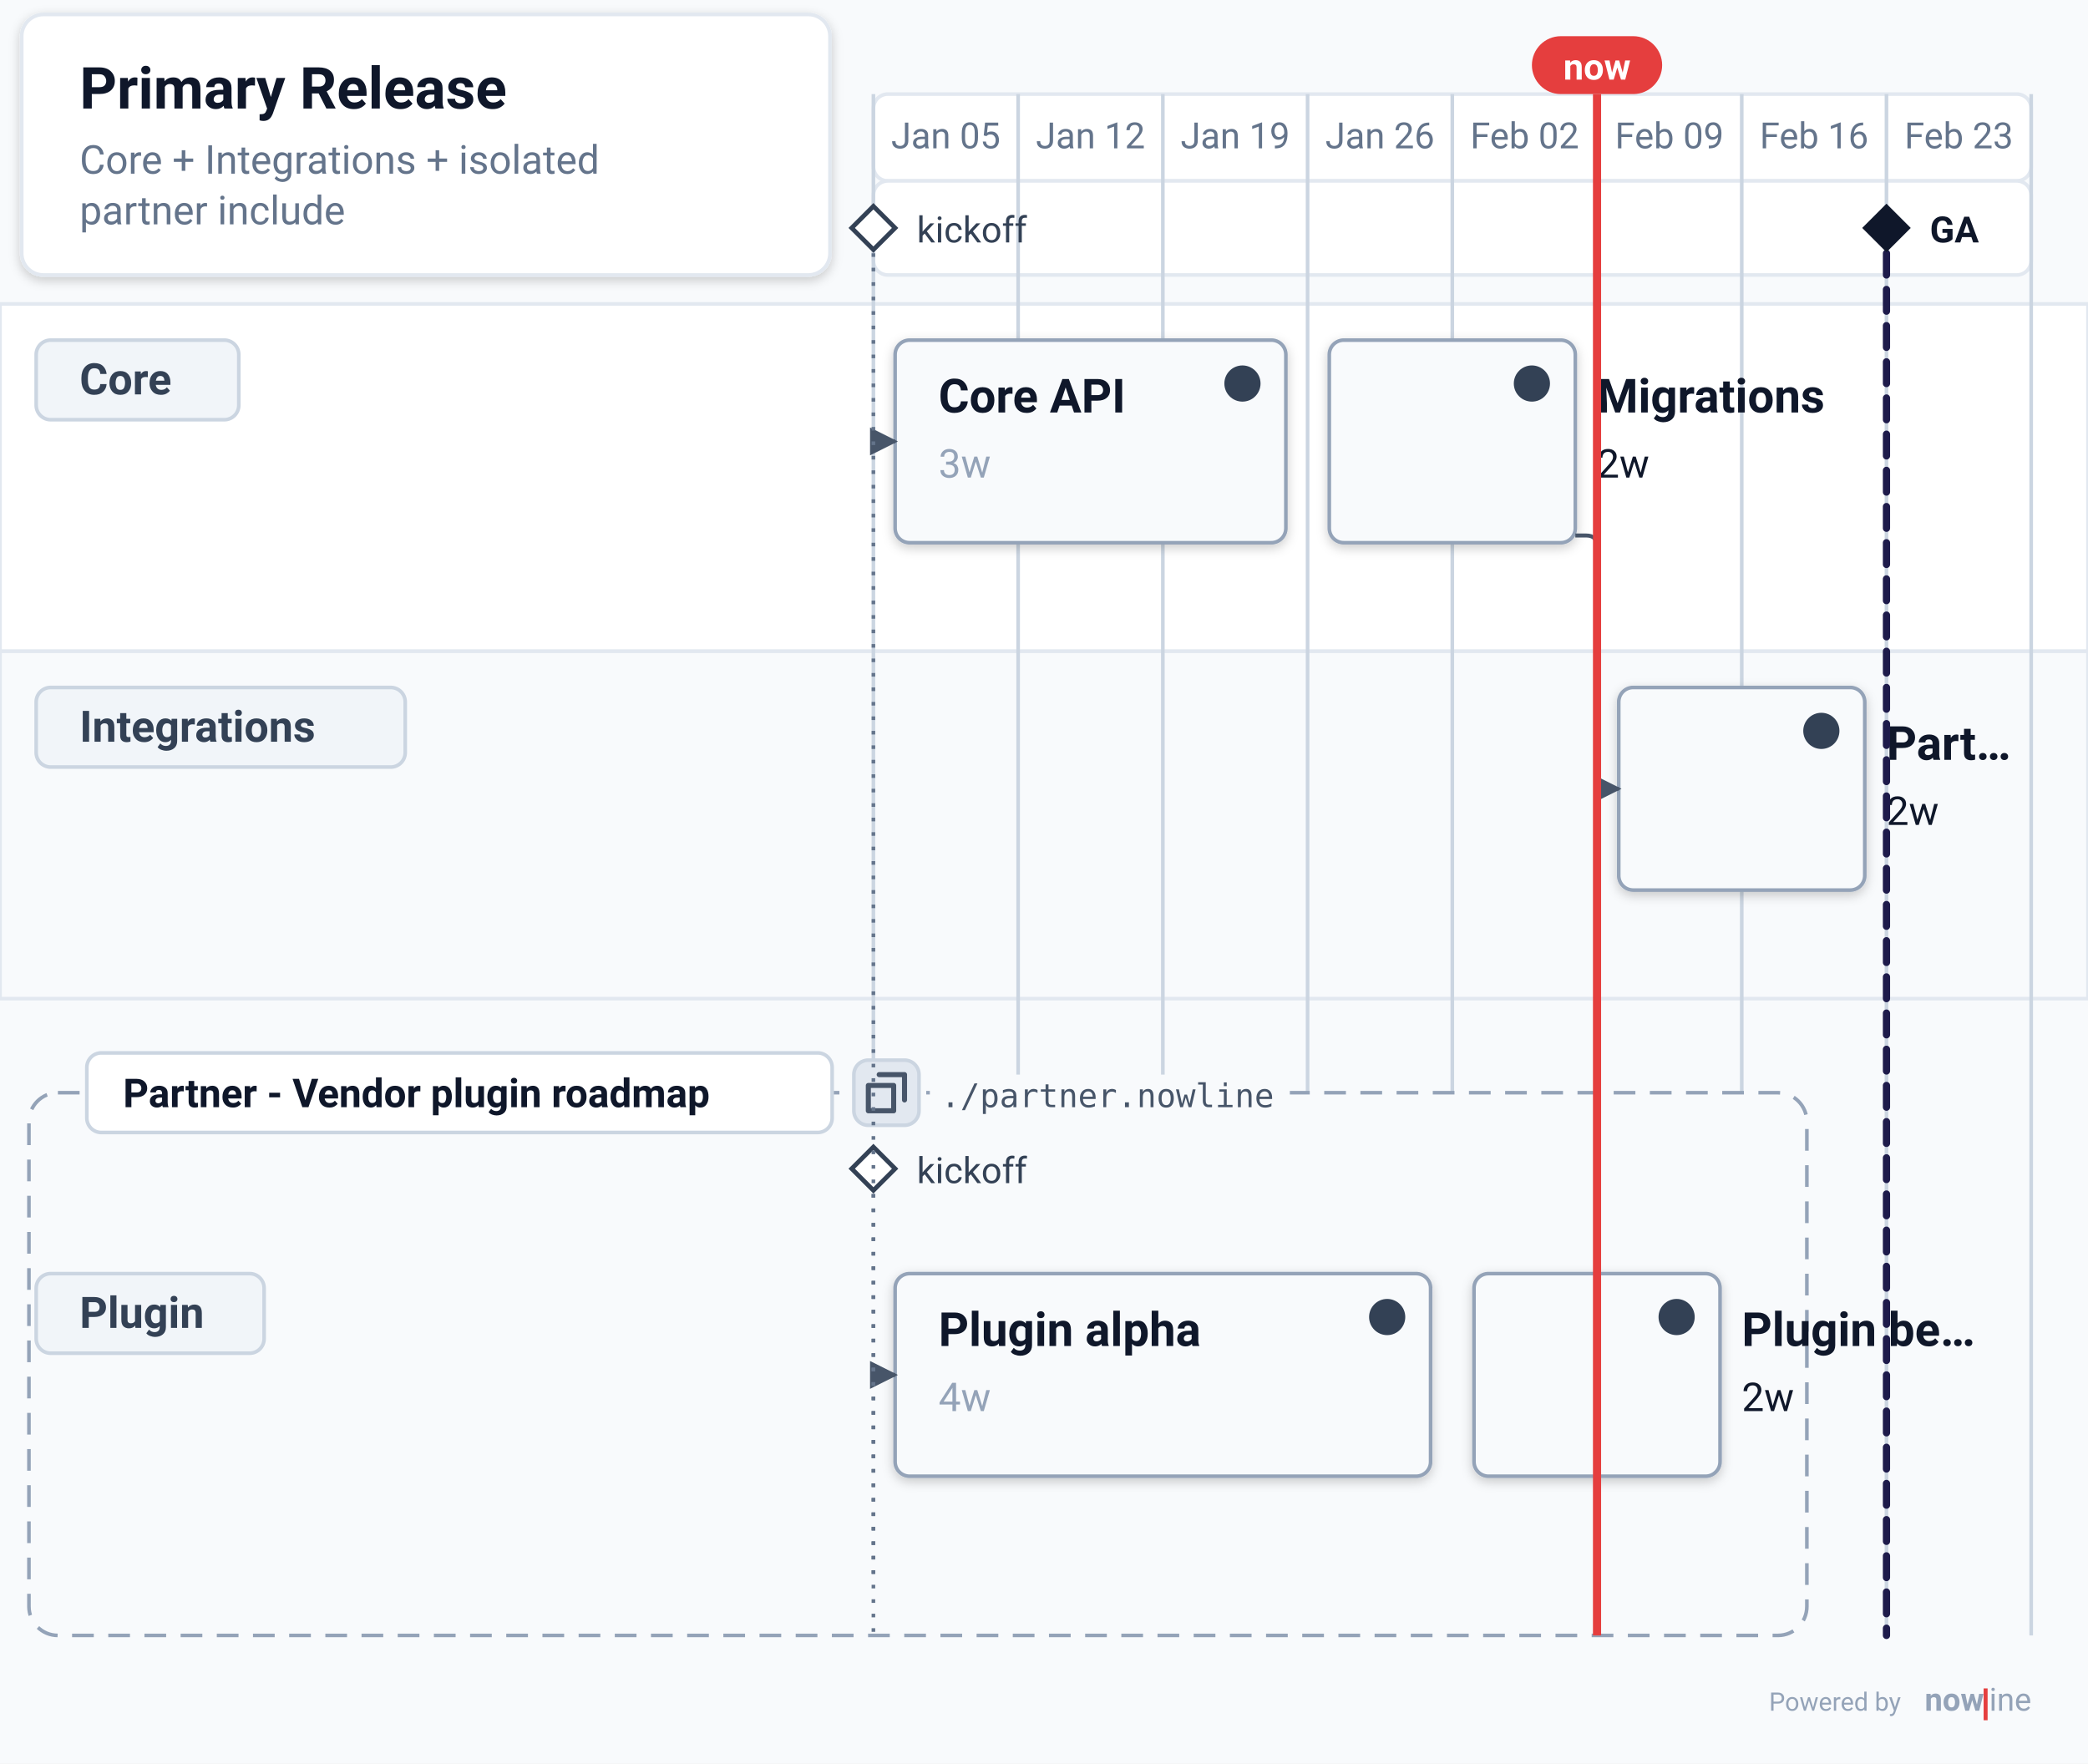
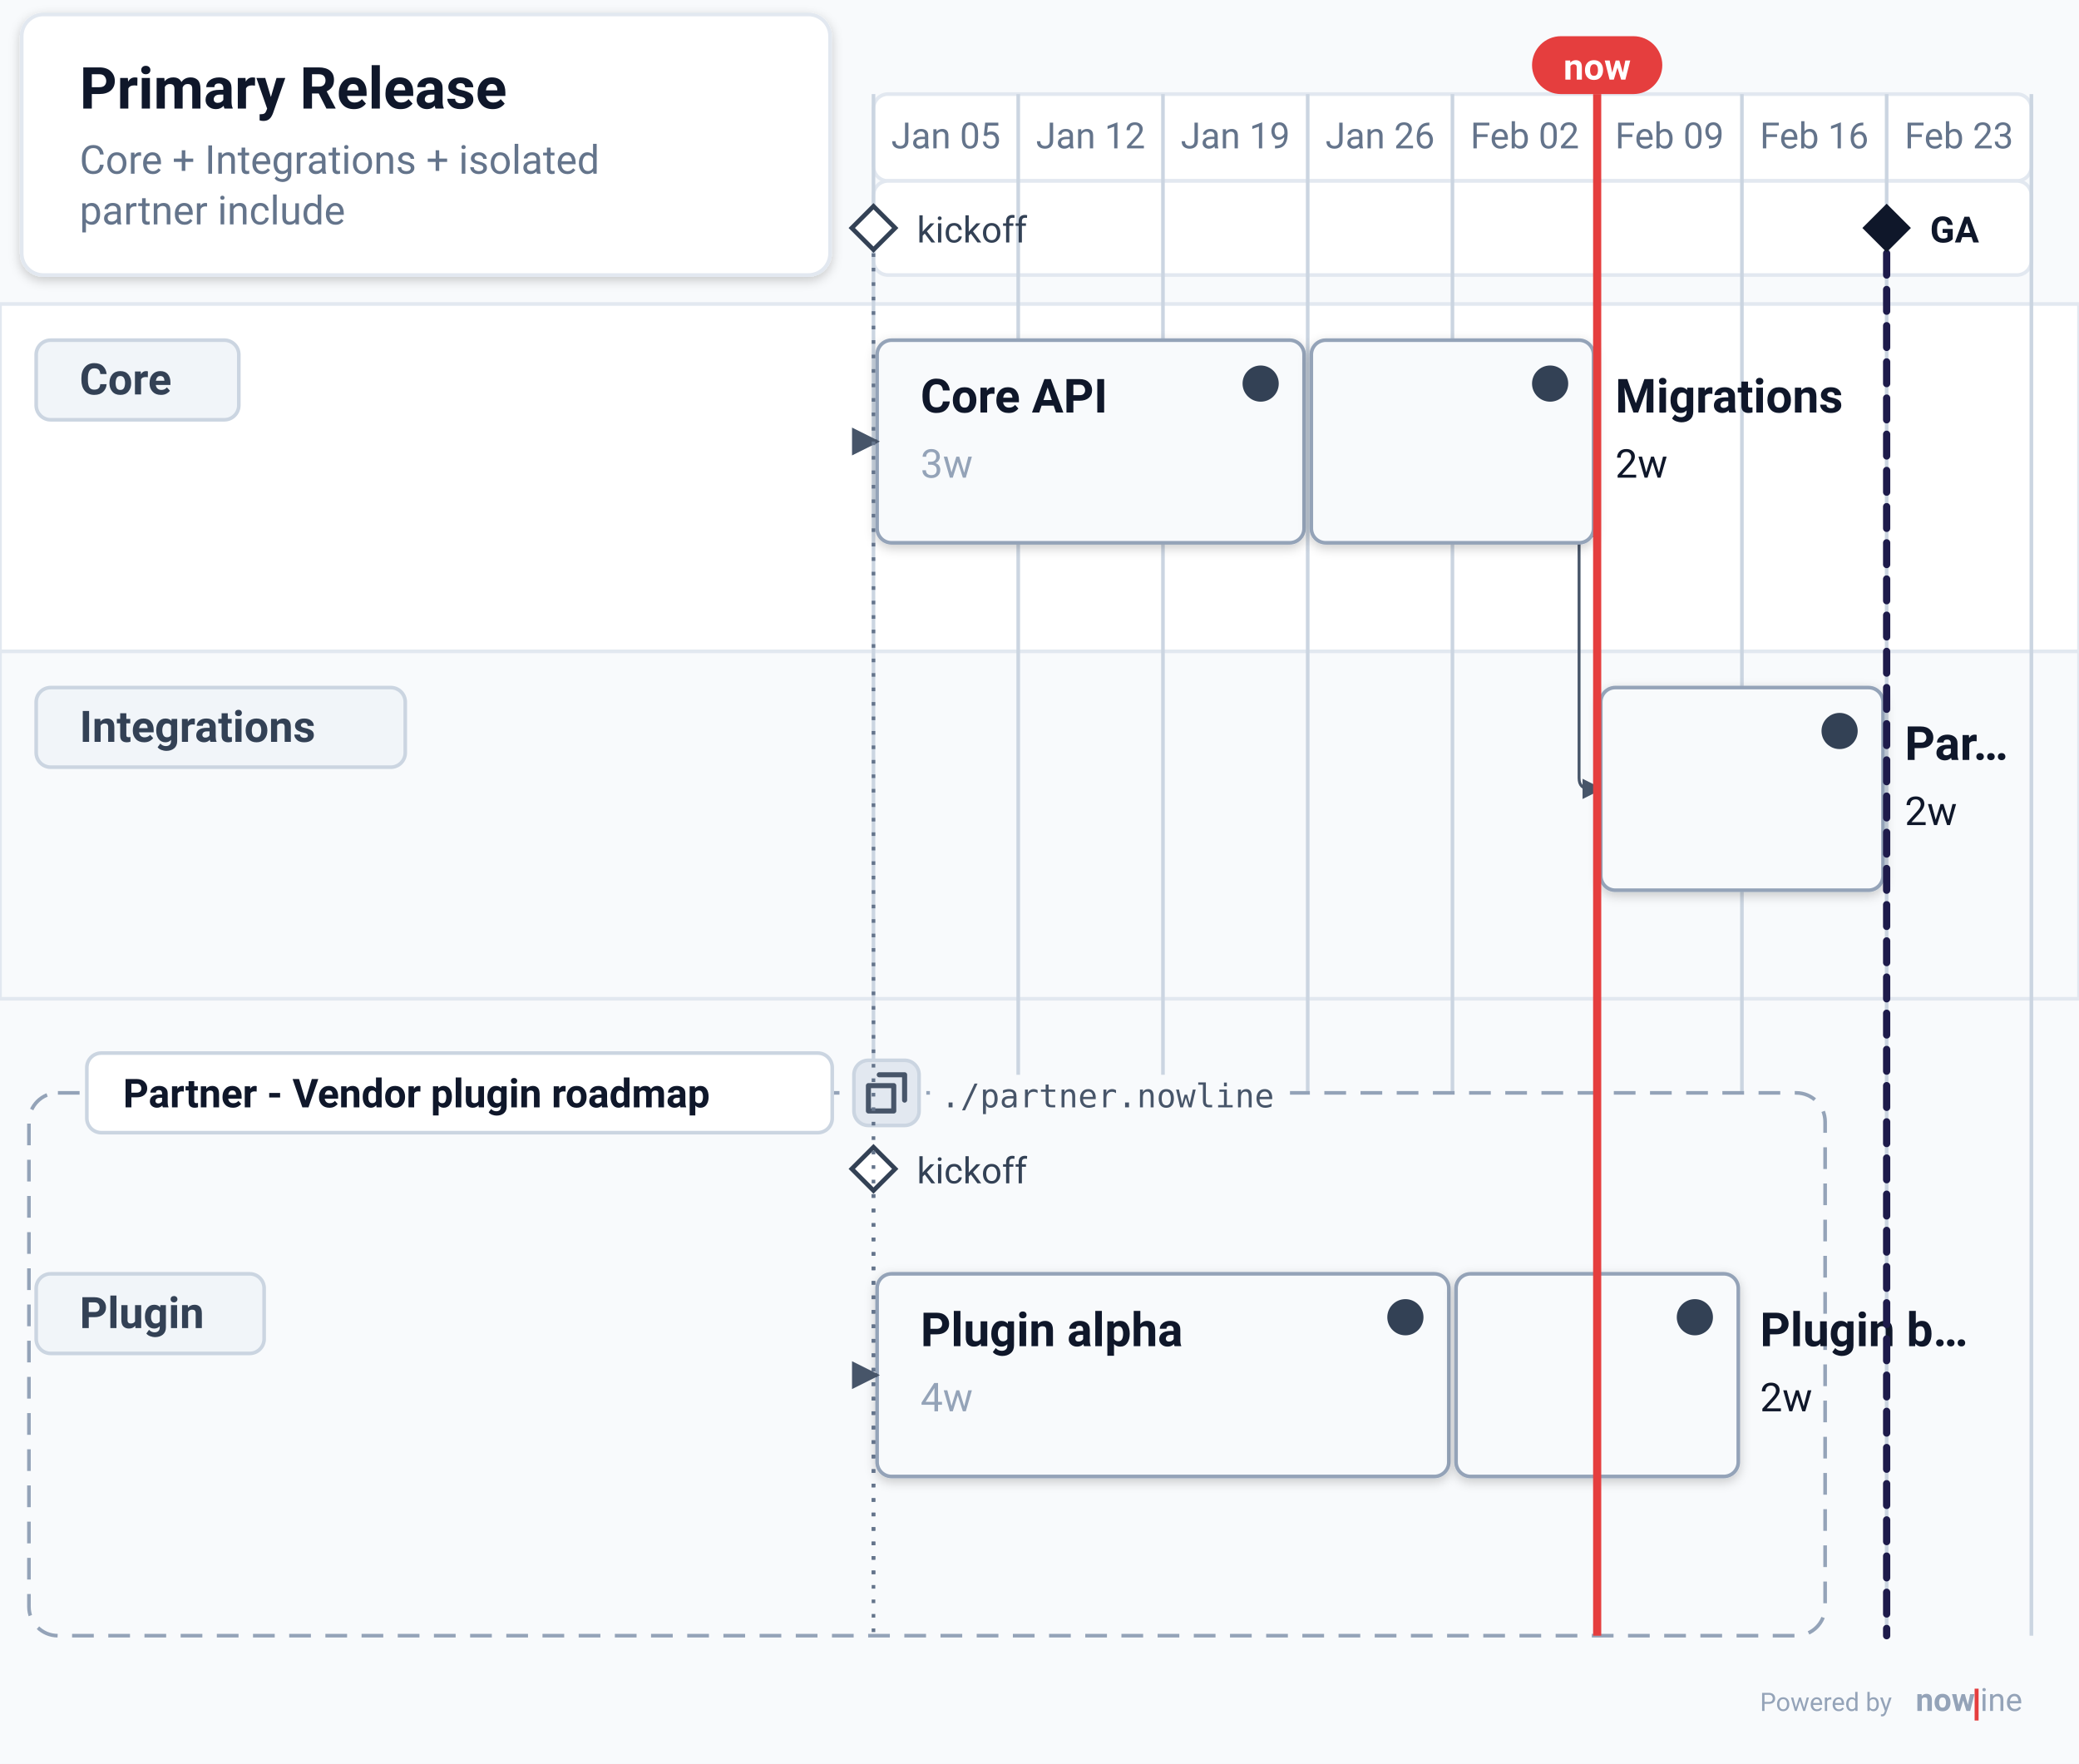
- <svg xmlns="http://www.w3.org/2000/svg" data-generator="nowline" data-theme="light" height="487.44" viewBox="0 0 577.1 487.44" width="577.1">
+ <svg xmlns="http://www.w3.org/2000/svg" data-generator="nowline" data-theme="light" height="487.44" viewBox="0 0 574.56 487.44" width="574.56">
  <defs>
    <filter height="200%" id="nl-0-root-shadow-subtle" width="200%" x="-50%" y="-50%">
      <feGaussianBlur in="SourceAlpha" stdDeviation="1.5" />
      <feOffset dx="0" dy="1" result="offsetblur" />
      <feComponentTransfer>
        <feFuncA type="linear" slope="0.2" />
      </feComponentTransfer>
      <feMerge>
        <feMergeNode />
        <feMergeNode in="SourceGraphic" />
      </feMerge>
    </filter>
    <filter height="200%" id="nl-0-root-shadow-soft" width="200%" x="-50%" y="-50%">
      <feGaussianBlur in="SourceAlpha" stdDeviation="5" />
      <feOffset dx="0" dy="3" result="offsetblur" />
      <feComponentTransfer>
        <feFuncA type="linear" slope="0.3" />
      </feComponentTransfer>
      <feMerge>
        <feMergeNode />
        <feMergeNode in="SourceGraphic" />
      </feMerge>
    </filter>
    <filter height="200%" id="nl-0-root-shadow-hard" width="200%" x="-50%" y="-50%">
      <feGaussianBlur in="SourceAlpha" stdDeviation="0" />
      <feOffset dx="2" dy="2" result="offsetblur" />
      <feComponentTransfer>
        <feFuncA type="linear" slope="0.45" />
      </feComponentTransfer>
      <feMerge>
        <feMergeNode />
        <feMergeNode in="SourceGraphic" />
      </feMerge>
    </filter>
    <marker id="nl-0-root-arrow" viewBox="0 0 10 10" refX="9" refY="5" markerWidth="7" markerHeight="7" orient="auto">
      <path d="M 0 0 L 10 5 L 0 10 z" fill="#475569" />
    </marker>
    <marker id="nl-0-root-arrow-light" viewBox="0 0 10 10" refX="9" refY="5" markerWidth="7" markerHeight="7" orient="auto">
      <path d="M 0 0 L 10 5 L 0 10 z" fill="#94a3b8" />
    </marker>
    <marker id="nl-0-root-arrow-dark" viewBox="0 0 10 10" refX="9" refY="5" markerWidth="7" markerHeight="7" orient="auto">
      <path d="M 0 0 L 10 5 L 0 10 z" fill="#0f172a" />
    </marker>
  </defs>
-   <rect fill="#f8fafc" height="487.44" width="577.1" x="0" y="0" />
+   <rect fill="#f8fafc" height="487.44" width="574.56" x="0" y="0" />
  <g data-layer="timeline">
    <rect fill="#ffffff" height="24" rx="4" ry="4" stroke="#e2e8f0" stroke-width="1" width="320" x="241.4" y="26" />
    <rect fill="#ffffff" height="26" rx="4" ry="4" stroke="#e2e8f0" stroke-width="1" width="320" x="241.4" y="50" />
    <text fill="#64748b" font-family="system-ui, -apple-system, &quot;Segoe UI&quot;, Roboto, sans-serif" font-size="10" text-anchor="middle" x="261.4" y="41">Jan 05</text>
    <text fill="#64748b" font-family="system-ui, -apple-system, &quot;Segoe UI&quot;, Roboto, sans-serif" font-size="10" text-anchor="middle" x="301.4" y="41">Jan 12</text>
    <text fill="#64748b" font-family="system-ui, -apple-system, &quot;Segoe UI&quot;, Roboto, sans-serif" font-size="10" text-anchor="middle" x="341.4" y="41">Jan 19</text>
    <text fill="#64748b" font-family="system-ui, -apple-system, &quot;Segoe UI&quot;, Roboto, sans-serif" font-size="10" text-anchor="middle" x="381.4" y="41">Jan 26</text>
    <text fill="#64748b" font-family="system-ui, -apple-system, &quot;Segoe UI&quot;, Roboto, sans-serif" font-size="10" text-anchor="middle" x="421.4" y="41">Feb 02</text>
    <text fill="#64748b" font-family="system-ui, -apple-system, &quot;Segoe UI&quot;, Roboto, sans-serif" font-size="10" text-anchor="middle" x="461.4" y="41">Feb 09</text>
    <text fill="#64748b" font-family="system-ui, -apple-system, &quot;Segoe UI&quot;, Roboto, sans-serif" font-size="10" text-anchor="middle" x="501.4" y="41">Feb 16</text>
    <text fill="#64748b" font-family="system-ui, -apple-system, &quot;Segoe UI&quot;, Roboto, sans-serif" font-size="10" text-anchor="middle" x="541.4" y="41">Feb 23</text>
  </g>
  <g data-id="core" data-layer="swimlane-bg">
-     <rect fill="#ffffff" height="96" stroke="#e2e8f0" stroke-width="1" width="577.1" x="0" y="84" />
+     <rect fill="#ffffff" height="96" stroke="#e2e8f0" stroke-width="1" width="574.56" x="0" y="84" />
  </g>
  <g data-id="integrations" data-layer="swimlane-bg">
-     <rect fill="#f8fafc" height="96" stroke="#e2e8f0" stroke-width="1" width="577.1" x="0" y="180" />
+     <rect fill="#f8fafc" height="96" stroke="#e2e8f0" stroke-width="1" width="574.56" x="0" y="180" />
  </g>
  <g data-layer="grid">
    <line stroke="#cbd5e1" stroke-width="1" x1="241.4" x2="241.4" y1="26" y2="452" />
    <line stroke="#cbd5e1" stroke-width="1" x1="281.4" x2="281.4" y1="26" y2="452" />
    <line stroke="#cbd5e1" stroke-width="1" x1="321.4" x2="321.4" y1="26" y2="452" />
    <line stroke="#cbd5e1" stroke-width="1" x1="361.4" x2="361.4" y1="26" y2="452" />
    <line stroke="#cbd5e1" stroke-width="1" x1="401.4" x2="401.4" y1="26" y2="452" />
    <line stroke="#cbd5e1" stroke-width="1" x1="441.4" x2="441.4" y1="26" y2="452" />
    <line stroke="#cbd5e1" stroke-width="1" x1="481.4" x2="481.4" y1="26" y2="452" />
    <line stroke="#cbd5e1" stroke-width="1" x1="521.4" x2="521.4" y1="26" y2="452" />
    <line stroke="#cbd5e1" stroke-width="1" x1="561.4" x2="561.4" y1="26" y2="452" />
  </g>
+   <path d="M440.4 148 L438.4 148 Q436.4 148 436.4 150 L436.4 215 Q436.4 218 439.4 218 L442.4 218" fill="none" marker-end="url(#nl-0-root-arrow)" stroke="#475569" stroke-linejoin="round" stroke-width="0.8" />
  <g data-id="core" data-layer="swimlane">
    <rect fill="#f1f5f9" height="22" rx="4" ry="4" stroke="#cbd5e1" stroke-width="1" width="56" x="10" y="94" />
    <text fill="#334155" font-family="system-ui, -apple-system, &quot;Segoe UI&quot;, Roboto, sans-serif" font-size="12" font-weight="600" x="22" y="109">Core</text>
    <g data-id="core-api" data-layer="item">
-       <rect fill="#f8fafc" filter="url(#nl-0-root-shadow-subtle)" height="56" rx="4" ry="4" stroke="#94a3b8" stroke-width="1" width="108" x="247.4" y="94" />
-       <circle cx="343.4" cy="106" fill="#334155" r="5" />
-       <text fill="#0f172a" font-family="system-ui, -apple-system, &quot;Segoe UI&quot;, Roboto, sans-serif" font-size="13" font-weight="600" x="259.4" y="114">Core API</text>
-       <text fill="#94a3b8" font-family="system-ui, -apple-system, &quot;Segoe UI&quot;, Roboto, sans-serif" font-size="11" x="259.4" y="132">3w</text>
+       <rect fill="#f8fafc" filter="url(#nl-0-root-shadow-subtle)" height="56" rx="4" ry="4" stroke="#94a3b8" stroke-width="1" width="118" x="242.4" y="94" />
+       <circle cx="348.4" cy="106" fill="#334155" r="5" />
+       <text fill="#0f172a" font-family="system-ui, -apple-system, &quot;Segoe UI&quot;, Roboto, sans-serif" font-size="13" font-weight="600" x="254.4" y="114">Core API</text>
+       <text fill="#94a3b8" font-family="system-ui, -apple-system, &quot;Segoe UI&quot;, Roboto, sans-serif" font-size="11" x="254.4" y="132">3w</text>
    </g>
    <g data-id="migrations" data-layer="item">
-       <rect fill="#f8fafc" filter="url(#nl-0-root-shadow-subtle)" height="56" rx="4" ry="4" stroke="#94a3b8" stroke-width="1" width="68" x="367.4" y="94" />
-       <circle cx="423.4" cy="106" fill="#334155" r="5" />
-       <text fill="#0f172a" font-family="system-ui, -apple-system, &quot;Segoe UI&quot;, Roboto, sans-serif" font-size="13" font-weight="600" x="441.4" y="114">Migrations</text>
-       <text fill="#0f172a" font-family="system-ui, -apple-system, &quot;Segoe UI&quot;, Roboto, sans-serif" font-size="11" x="441.4" y="132">2w</text>
+       <rect fill="#f8fafc" filter="url(#nl-0-root-shadow-subtle)" height="56" rx="4" ry="4" stroke="#94a3b8" stroke-width="1" width="78" x="362.4" y="94" />
+       <circle cx="428.4" cy="106" fill="#334155" r="5" />
+       <text fill="#0f172a" font-family="system-ui, -apple-system, &quot;Segoe UI&quot;, Roboto, sans-serif" font-size="13" font-weight="600" x="446.4" y="114">Migrations</text>
+       <text fill="#0f172a" font-family="system-ui, -apple-system, &quot;Segoe UI&quot;, Roboto, sans-serif" font-size="11" x="446.4" y="132">2w</text>
    </g>
  </g>
  <g data-id="integrations" data-layer="swimlane">
    <rect fill="#f1f5f9" height="22" rx="4" ry="4" stroke="#cbd5e1" stroke-width="1" width="102" x="10" y="190" />
    <text fill="#334155" font-family="system-ui, -apple-system, &quot;Segoe UI&quot;, Roboto, sans-serif" font-size="12" font-weight="600" x="22" y="205">Integrations</text>
    <g data-id="bridge" data-layer="item">
-       <rect fill="#f8fafc" filter="url(#nl-0-root-shadow-subtle)" height="56" rx="4" ry="4" stroke="#94a3b8" stroke-width="1" width="68" x="447.4" y="190" />
-       <circle cx="503.4" cy="202" fill="#334155" r="5" />
-       <text fill="#0f172a" font-family="system-ui, -apple-system, &quot;Segoe UI&quot;, Roboto, sans-serif" font-size="13" font-weight="600" x="521.4" y="210">Part…</text>
-       <text fill="#0f172a" font-family="system-ui, -apple-system, &quot;Segoe UI&quot;, Roboto, sans-serif" font-size="11" x="521.4" y="228">2w</text>
+       <rect fill="#f8fafc" filter="url(#nl-0-root-shadow-subtle)" height="56" rx="4" ry="4" stroke="#94a3b8" stroke-width="1" width="78" x="442.4" y="190" />
+       <circle cx="508.4" cy="202" fill="#334155" r="5" />
+       <text fill="#0f172a" font-family="system-ui, -apple-system, &quot;Segoe UI&quot;, Roboto, sans-serif" font-size="13" font-weight="600" x="526.4" y="210">Par…</text>
+       <text fill="#0f172a" font-family="system-ui, -apple-system, &quot;Segoe UI&quot;, Roboto, sans-serif" font-size="11" x="526.4" y="228">2w</text>
    </g>
  </g>
  <g data-layer="include">
-     <rect fill="#f8fafc" height="150" rx="8" ry="8" stroke="#94a3b8" stroke-dasharray="6 4" stroke-width="1" width="491.4" x="8" y="302" />
+     <rect fill="#f8fafc" height="150" rx="8" ry="8" stroke="#94a3b8" stroke-dasharray="6 4" stroke-width="1" width="496.4" x="8" y="302" />
    <g data-id="plugin" data-layer="swimlane">
      <rect fill="#f1f5f9" height="22" rx="4" ry="4" stroke="#cbd5e1" stroke-width="1" width="63" x="10" y="352" />
      <text fill="#334155" font-family="system-ui, -apple-system, &quot;Segoe UI&quot;, Roboto, sans-serif" font-size="12" font-weight="600" x="22" y="367">Plugin</text>
      <g data-id="plugin-alpha" data-layer="item">
-         <rect fill="#f8fafc" filter="url(#nl-0-root-shadow-subtle)" height="56" rx="4" ry="4" stroke="#94a3b8" stroke-width="1" width="148" x="247.4" y="352" />
-         <circle cx="383.4" cy="364" fill="#334155" r="5" />
-         <text fill="#0f172a" font-family="system-ui, -apple-system, &quot;Segoe UI&quot;, Roboto, sans-serif" font-size="13" font-weight="600" x="259.4" y="372">Plugin alpha</text>
-         <text fill="#94a3b8" font-family="system-ui, -apple-system, &quot;Segoe UI&quot;, Roboto, sans-serif" font-size="11" x="259.4" y="390">4w</text>
+         <rect fill="#f8fafc" filter="url(#nl-0-root-shadow-subtle)" height="56" rx="4" ry="4" stroke="#94a3b8" stroke-width="1" width="158" x="242.4" y="352" />
+         <circle cx="388.4" cy="364" fill="#334155" r="5" />
+         <text fill="#0f172a" font-family="system-ui, -apple-system, &quot;Segoe UI&quot;, Roboto, sans-serif" font-size="13" font-weight="600" x="254.4" y="372">Plugin alpha</text>
+         <text fill="#94a3b8" font-family="system-ui, -apple-system, &quot;Segoe UI&quot;, Roboto, sans-serif" font-size="11" x="254.4" y="390">4w</text>
      </g>
      <g data-id="plugin-beta" data-layer="item">
-         <rect fill="#f8fafc" filter="url(#nl-0-root-shadow-subtle)" height="56" rx="4" ry="4" stroke="#94a3b8" stroke-width="1" width="68" x="407.4" y="352" />
-         <circle cx="463.4" cy="364" fill="#334155" r="5" />
-         <text fill="#0f172a" font-family="system-ui, -apple-system, &quot;Segoe UI&quot;, Roboto, sans-serif" font-size="13" font-weight="600" x="481.4" y="372">Plugin be…</text>
-         <text fill="#0f172a" font-family="system-ui, -apple-system, &quot;Segoe UI&quot;, Roboto, sans-serif" font-size="11" x="481.4" y="390">2w</text>
+         <rect fill="#f8fafc" filter="url(#nl-0-root-shadow-subtle)" height="56" rx="4" ry="4" stroke="#94a3b8" stroke-width="1" width="78" x="402.4" y="352" />
+         <circle cx="468.4" cy="364" fill="#334155" r="5" />
+         <text fill="#0f172a" font-family="system-ui, -apple-system, &quot;Segoe UI&quot;, Roboto, sans-serif" font-size="13" font-weight="600" x="486.4" y="372">Plugin b…</text>
+         <text fill="#0f172a" font-family="system-ui, -apple-system, &quot;Segoe UI&quot;, Roboto, sans-serif" font-size="11" x="486.4" y="390">2w</text>
      </g>
    </g>
-     <path d="M241.4 380 L247.4 380" fill="none" marker-end="url(#nl-0-root-arrow)" stroke="#475569" stroke-linejoin="round" stroke-width="1.1" />
+     <path d="M241.4 380 L242.4 380" fill="none" marker-end="url(#nl-0-root-arrow)" stroke="#475569" stroke-linejoin="round" stroke-width="1.1" />
    <line stroke="#64748b" stroke-dasharray="1 3" stroke-width="1" x1="241.4" x2="241.4" y1="330" y2="438" />
    <g data-id="kickoff" data-layer="anchor">
      <path d="M241.4 317 L247.4 323 L241.4 329 L235.4 323 Z" fill="#ffffff" stroke="#334155" stroke-width="1.25" />
      <text fill="#334155" font-family="system-ui, -apple-system, &quot;Segoe UI&quot;, Roboto, sans-serif" font-size="10" x="253.4" y="327">kickoff</text>
    </g>
    <rect fill="#ffffff" height="22" rx="4" ry="4" stroke="#cbd5e1" stroke-width="1" width="206" x="24" y="291" />
    <text fill="#0f172a" font-family="system-ui, -apple-system, &quot;Segoe UI&quot;, Roboto, sans-serif" font-size="11" font-weight="600" x="34" y="306">Partner - Vendor plugin roadmap</text>
    <rect fill="#e2e8f0" height="18" rx="4" ry="4" stroke="#cbd5e1" stroke-width="1" width="18" x="236" y="293" />
    <path d="M243 297 H250 V304 M240 300 H247 V307 H240 Z" fill="none" stroke="#475569" stroke-linecap="round" stroke-linejoin="round" stroke-width="1.4" />
    <rect fill="#f8fafc" height="15" width="99.5" x="257" y="297" />
    <text fill="#475569" font-family="ui-monospace, SFMono-Regular, Menlo, Consolas, monospace" font-size="9" x="260" y="306">./partner.nowline</text>
  </g>
-   <path d="M241.4 122 L247.4 122" fill="none" marker-end="url(#nl-0-root-arrow)" stroke="#475569" stroke-linejoin="round" stroke-width="1.1" />
-   <path d="M435.4 148 L438.4 148 Q441.4 148 441.4 151 L441.4 215 Q441.4 218 444.4 218 L447.4 218" fill="none" marker-end="url(#nl-0-root-arrow)" stroke="#475569" stroke-linejoin="round" stroke-width="1.1" />
+   <path d="M241.4 122 L242.4 122" fill="none" marker-end="url(#nl-0-root-arrow)" stroke="#475569" stroke-linejoin="round" stroke-width="1.1" />
  <line stroke="#64748b" stroke-dasharray="1 3" stroke-width="1" x1="241.4" x2="241.4" y1="70" y2="452" />
  <line stroke="#1e1b4b" stroke-dasharray="6 4" stroke-linecap="round" stroke-width="2" x1="521.4" x2="521.4" y1="70" y2="452" />
  <g data-id="kickoff" data-layer="anchor">
    <path d="M241.4 57 L247.4 63 L241.4 69 L235.4 63 Z" fill="#ffffff" stroke="#334155" stroke-width="1.25" />
    <text fill="#334155" font-family="system-ui, -apple-system, &quot;Segoe UI&quot;, Roboto, sans-serif" font-size="10" x="253.4" y="67">kickoff</text>
  </g>
  <g data-id="ga" data-layer="milestone">
    <path d="M521.4 57 L527.4 63 L521.4 69 L515.4 63 Z" fill="#0f172a" stroke="#0f172a" stroke-width="1" />
    <text fill="#0f172a" font-family="system-ui, -apple-system, &quot;Segoe UI&quot;, Roboto, sans-serif" font-size="10" font-weight="600" x="533.4" y="67">GA</text>
  </g>
  <g data-layer="nowline">
    <line stroke="#e53e3e" stroke-width="2.25" x1="441.4" x2="441.4" y1="26" y2="452" />
    <rect fill="#e53e3e" height="16" rx="8" ry="8" width="36" x="423.4" y="10" />
    <text fill="#ffffff" font-family="system-ui, -apple-system, &quot;Segoe UI&quot;, Roboto, sans-serif" font-size="10" font-weight="700" text-anchor="middle" x="441.4" y="22">now</text>
  </g>
  <g data-id="nl-0-root-header" data-layer="header">
    <rect fill="#ffffff" filter="url(#nl-0-root-shadow-subtle)" height="72" rx="6" ry="6" stroke="#e2e8f0" stroke-width="1" width="223.4" x="6" y="4" />
    <text fill="#0f172a" font-family="system-ui, -apple-system, &quot;Segoe UI&quot;, Roboto, sans-serif" font-size="16" font-weight="600" x="22" y="30">Primary Release</text>
    <text fill="#64748b" font-family="system-ui, -apple-system, &quot;Segoe UI&quot;, Roboto, sans-serif" font-size="11" x="22" y="48">Core + Integrations + isolated</text>
    <text fill="#64748b" font-family="system-ui, -apple-system, &quot;Segoe UI&quot;, Roboto, sans-serif" font-size="11" x="22" y="62">partner include</text>
  </g>
  <a aria-label="Powered by nowline" href="https://nowline.io" rel="noopener" target="_blank">
    <g data-layer="attribution">
-       <g transform="translate(488.94 464) scale(0.22)">
+       <g transform="translate(486.4 464) scale(0.22)">
        <text fill="#94a3b8" font-family="system-ui, -apple-system, &quot;Segoe UI&quot;, Roboto, sans-serif" font-size="32" font-weight="400" x="0" y="40">Powered by</text>
        <text fill="#94a3b8" font-family="system-ui, -apple-system, &quot;Segoe UI&quot;, Roboto, sans-serif" font-size="40" font-weight="700" x="195.6" y="40">now</text>
        <rect fill="#e53e3e" height="40" width="5" x="269.6" y="12" />
        <text fill="#94a3b8" font-family="system-ui, -apple-system, &quot;Segoe UI&quot;, Roboto, sans-serif" font-size="40" font-weight="400" x="276.6" y="40">ine</text>
      </g>
    </g>
  </a>
</svg>
